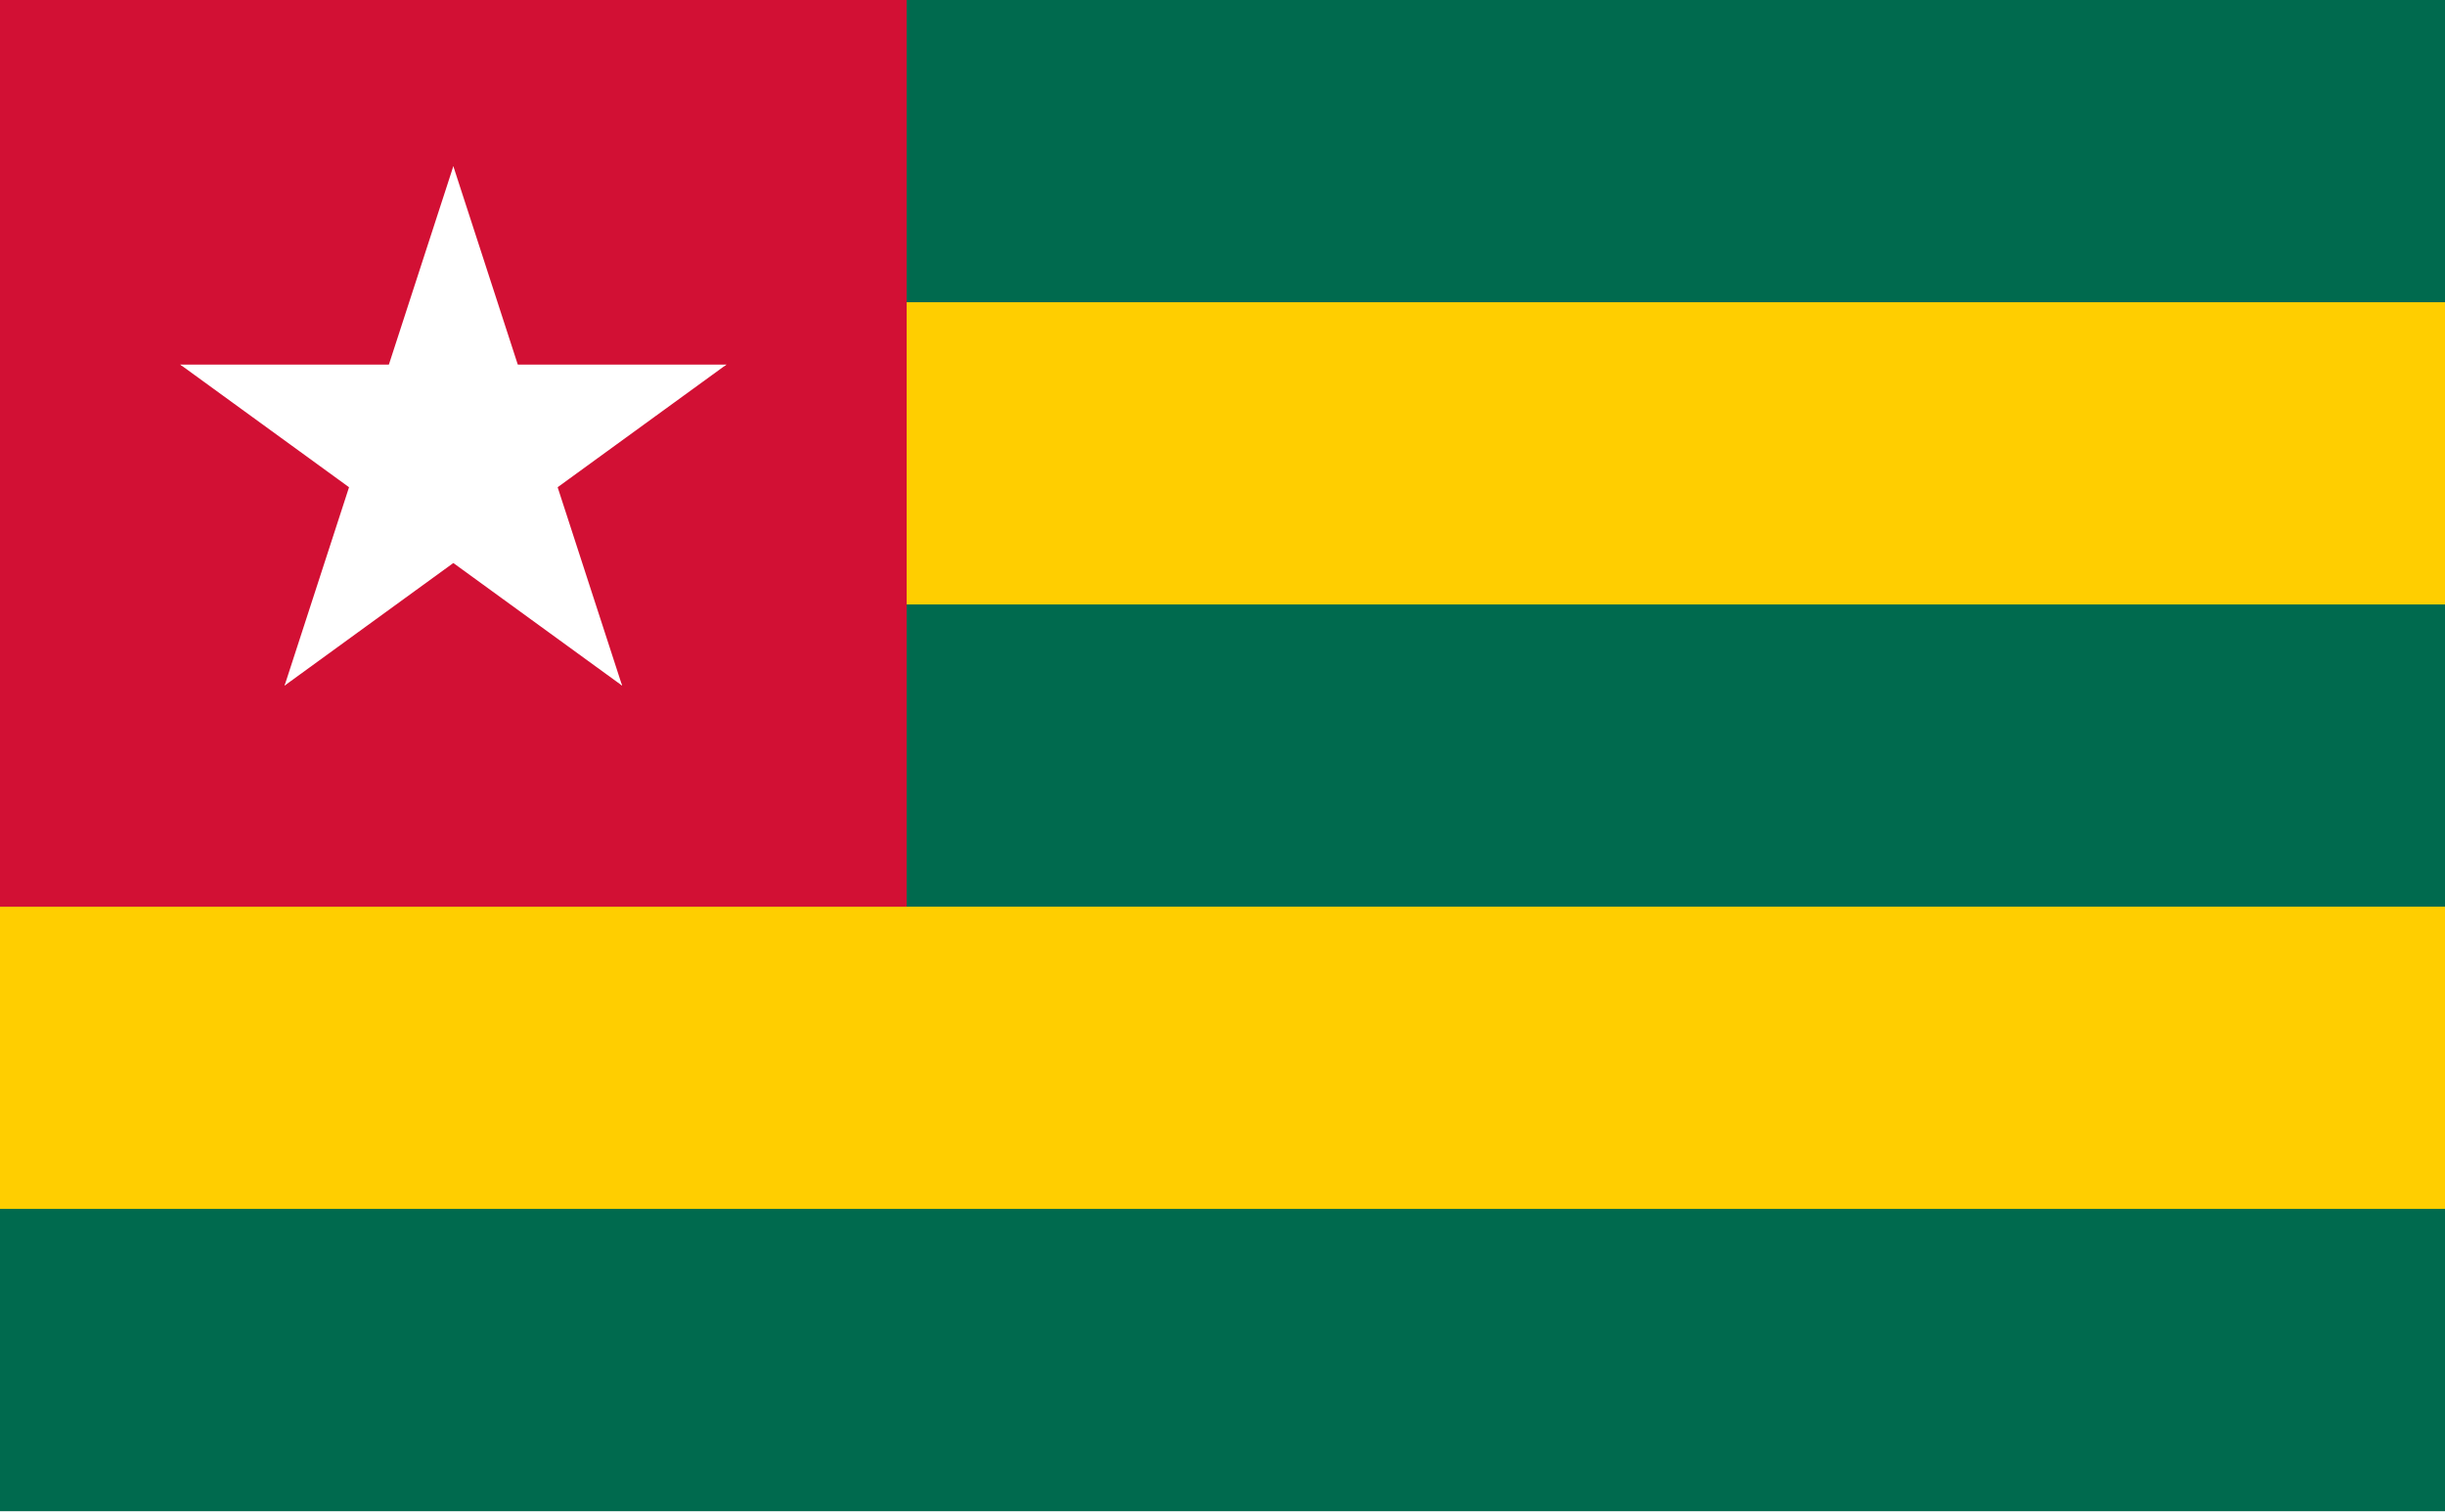
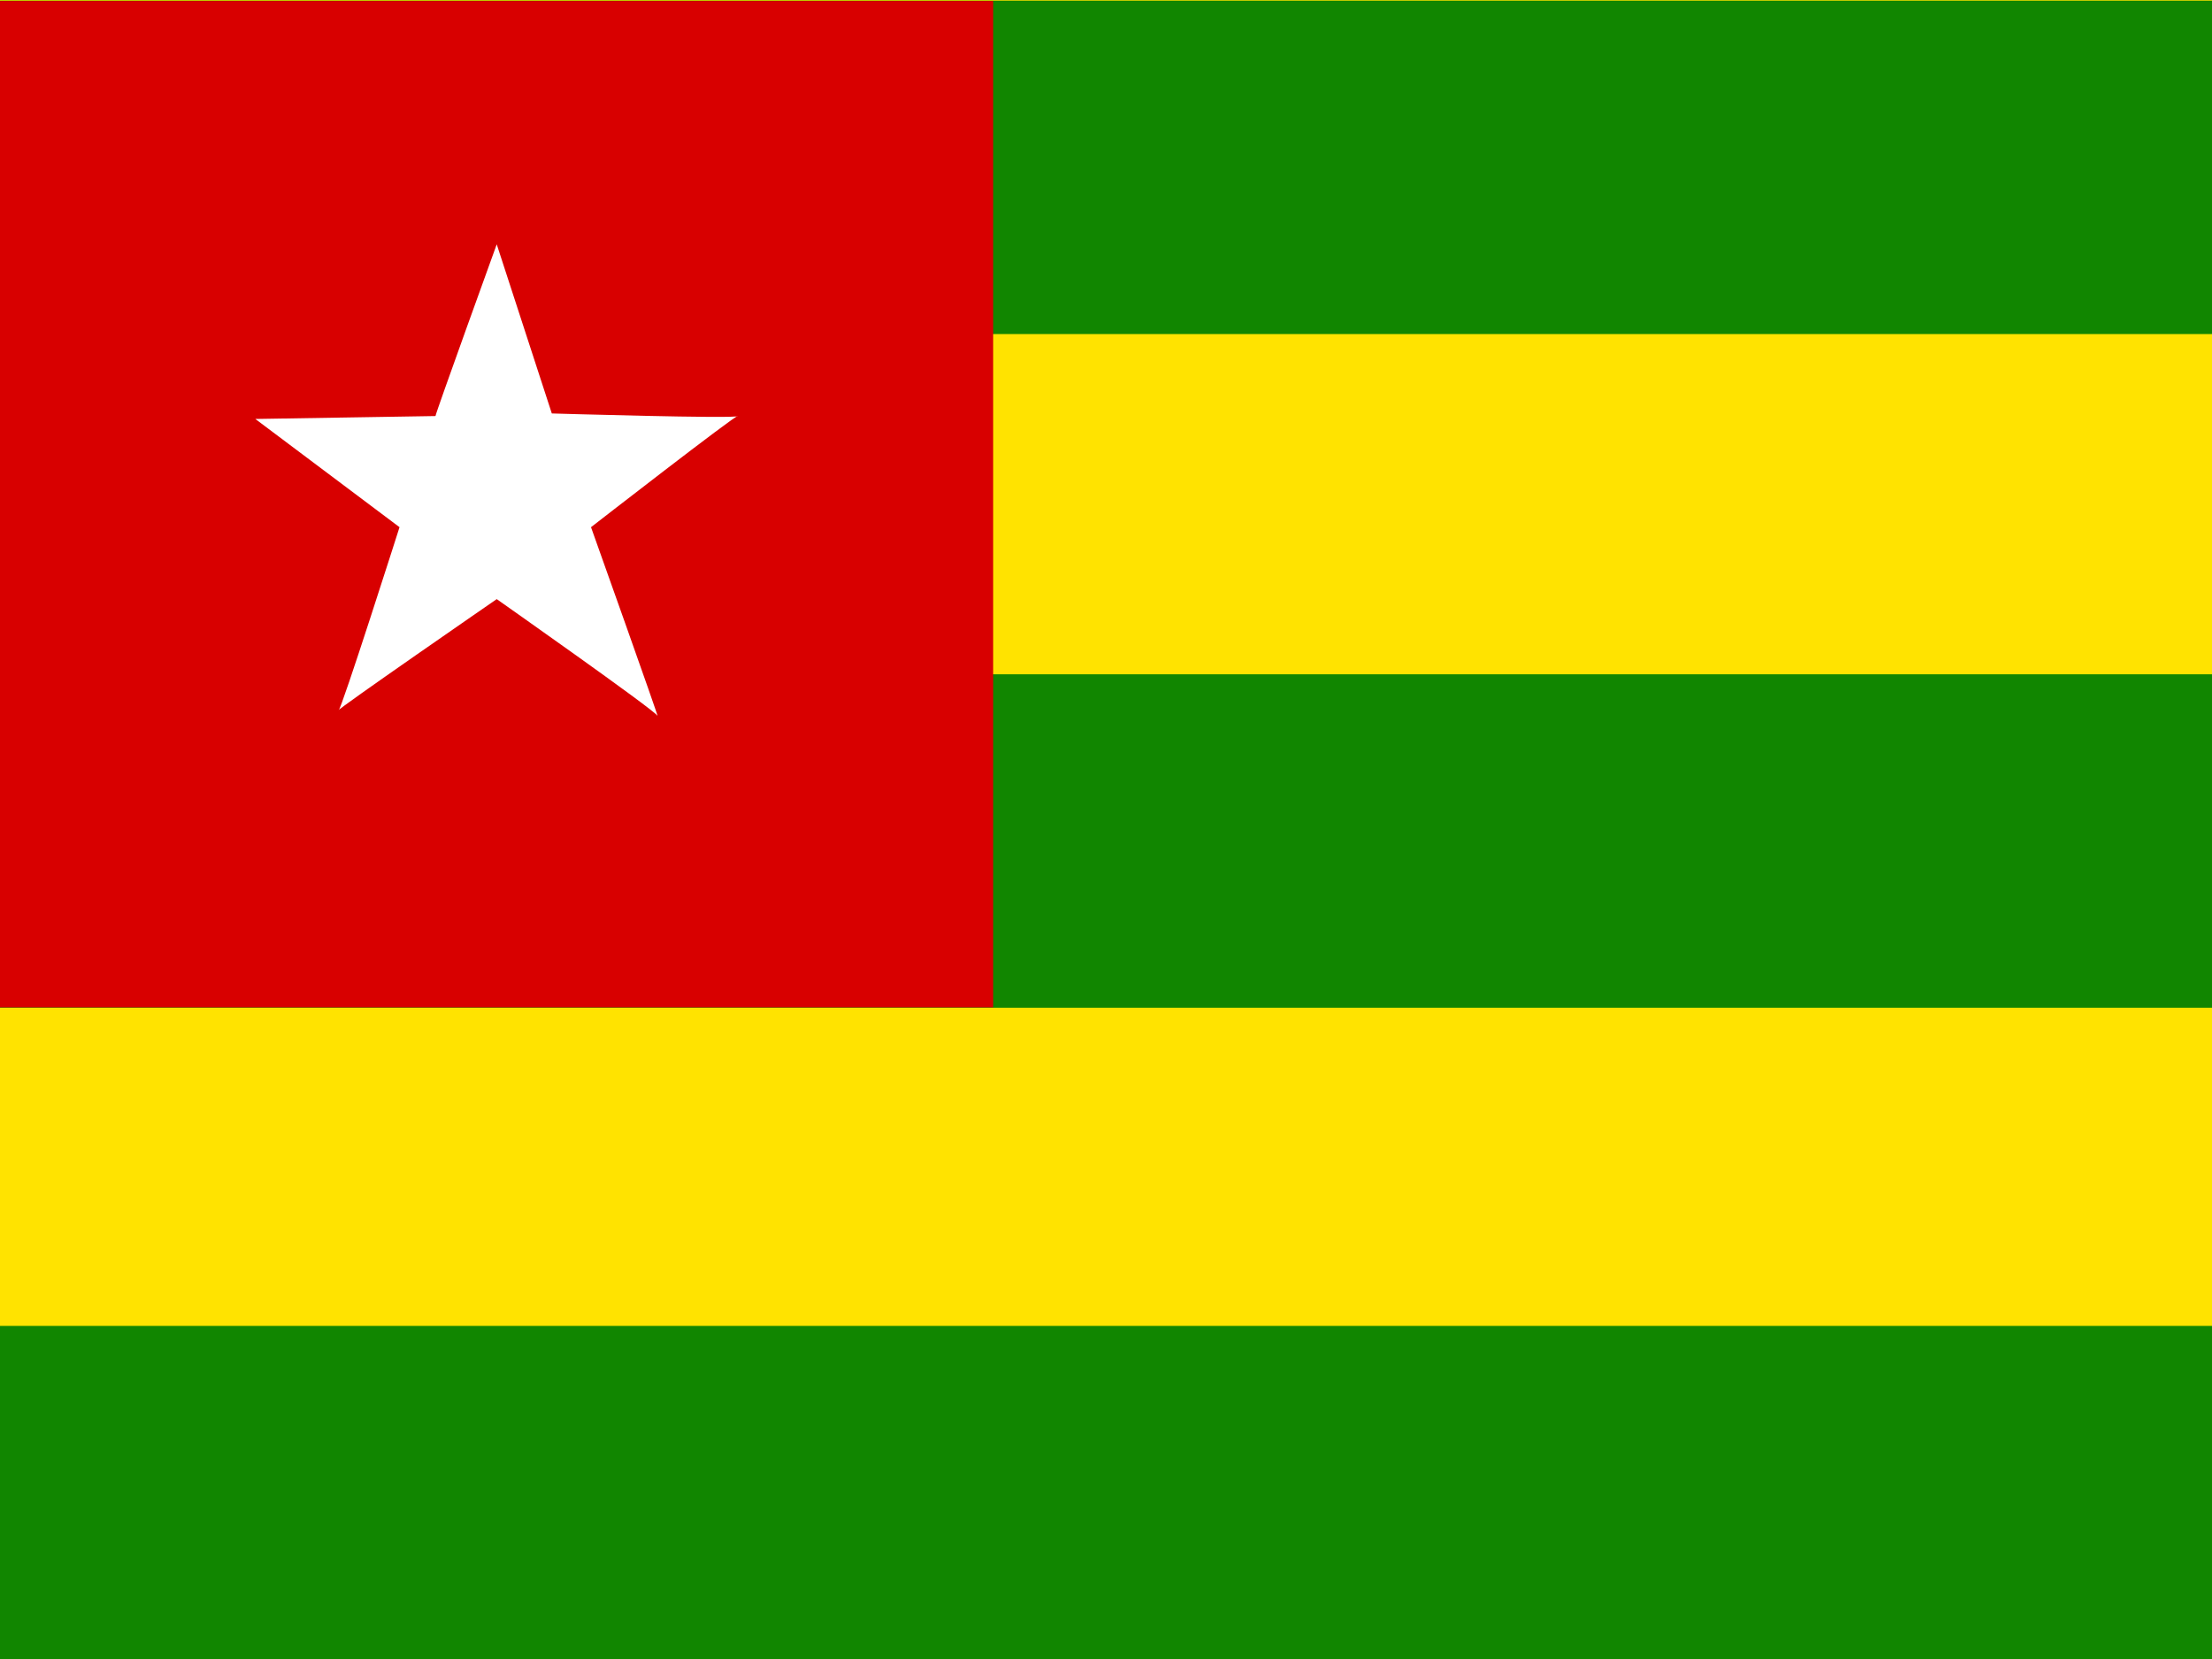
- <svg xmlns="http://www.w3.org/2000/svg" xmlns:xlink="http://www.w3.org/1999/xlink" width="809" height="500">
-   <path fill="#006a4e" d="M0 0h809v500H0z" />
-   <path fill="#ffce00" d="M0 100h809v100H0zM0 300h809v100H0z" />
-   <path fill="#d21034" d="M0 0h300v300H0z" />
-   <g transform="translate(150 150)" fill="#fff">
-     <g id="b">
-       <path id="a" d="M0-95V0h50" transform="rotate(18 0 -95)" />
-       <use xlink:href="#a" transform="scale(-1 1)" />
-     </g>
-     <use xlink:href="#b" transform="rotate(72)" />
-     <use xlink:href="#b" transform="rotate(144)" />
-     <use xlink:href="#b" transform="rotate(216)" />
-     <use xlink:href="#b" transform="rotate(288)" />
+ <svg xmlns="http://www.w3.org/2000/svg" id="flag-icons-tg" viewBox="0 0 640 480">
+   <defs>
+     <clipPath id="a">
+       <path fill-opacity=".7" d="M0 0h682.7v512H0z" />
+     </clipPath>
+   </defs>
+   <g fill-rule="evenodd" clip-path="url(#a)" transform="scale(.9375)">
+     <path fill="#ffe300" d="M0 0h767.6v512H0z" />
+     <path fill="#118600" d="M0 208.1h767.6V311H0zM0 .2h767.6v102.9H0z" />
+     <path fill="#d80000" d="M0 .3h306.5v310.6H0z" />
+     <path fill="#fff" d="M134.4 128.4c0-.8 18.9-53 18.9-53l17 52.2s57.4 1.7 57.4.8-45.3 34.3-45.3 34.3 21.4 60 20.5 58.2c-.8-1.7-49.6-36-49.6-36s-49.7 34.3-48.8 34.3c.8 0 18.8-56.5 18.8-56.5l-44.5-33.4 55.6-.9z" />
+     <path fill="#118600" d="M0 409.2h767.6V512H0z" />
  </g>
</svg>
